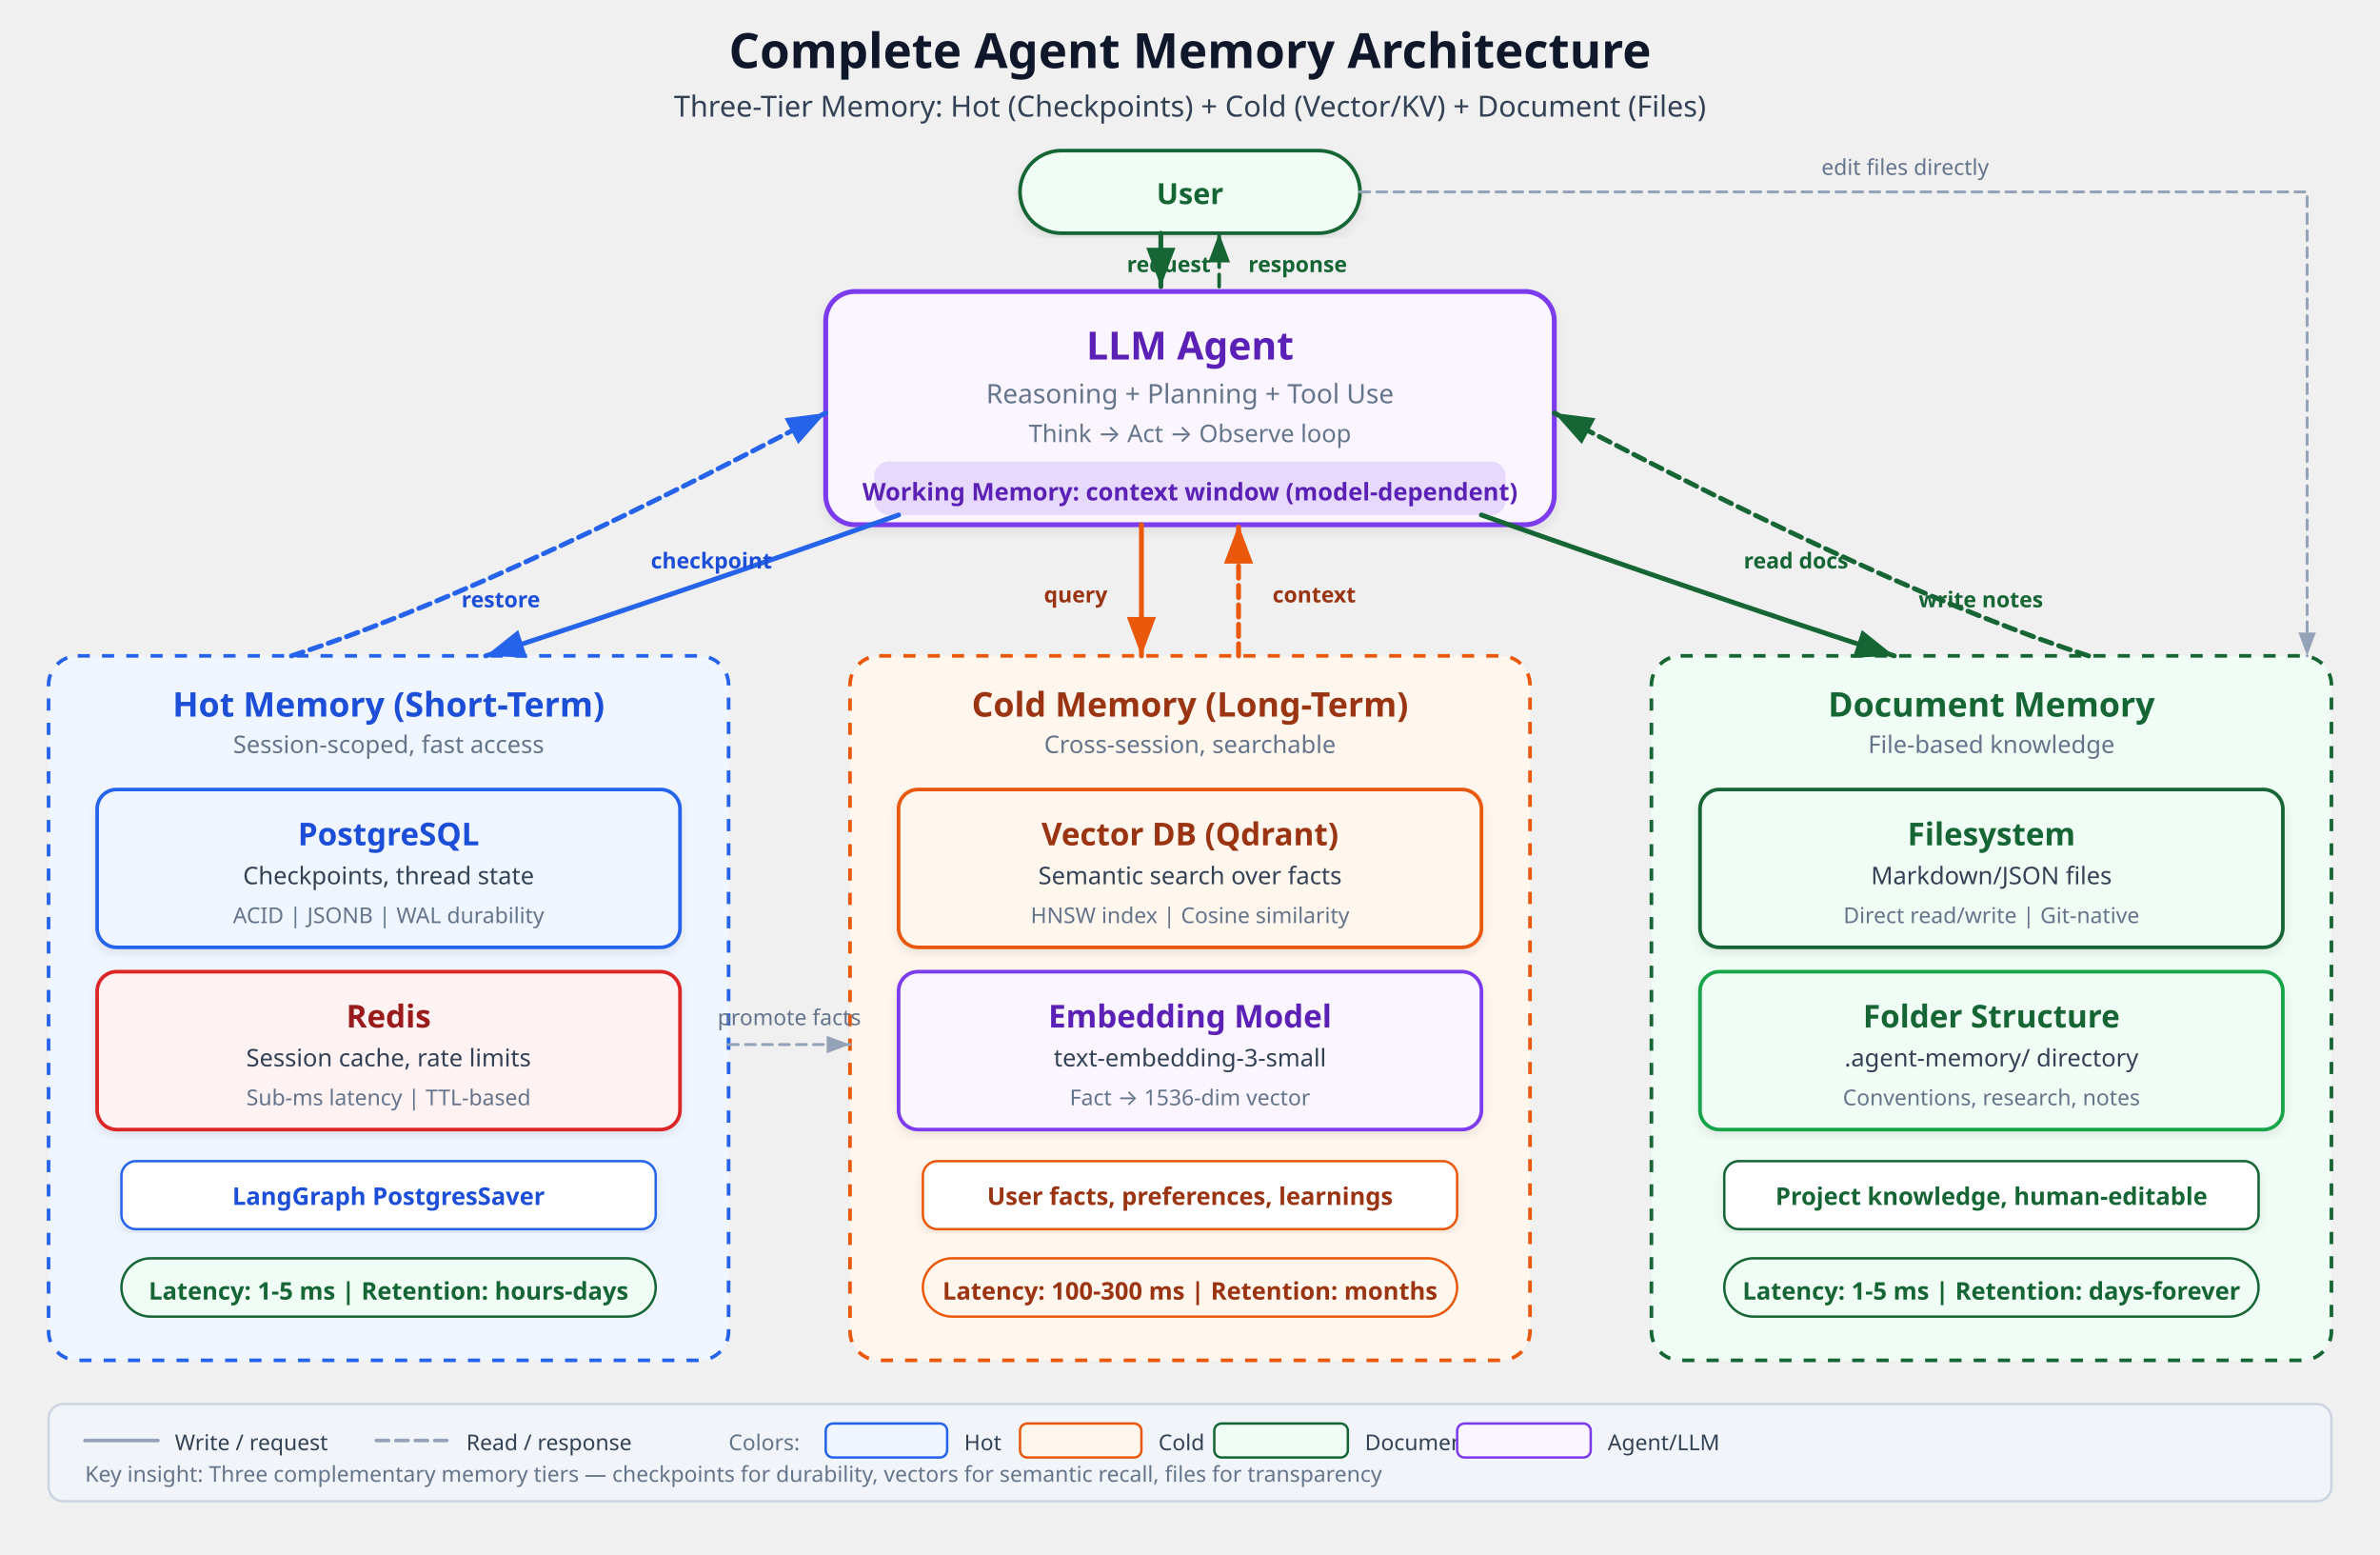
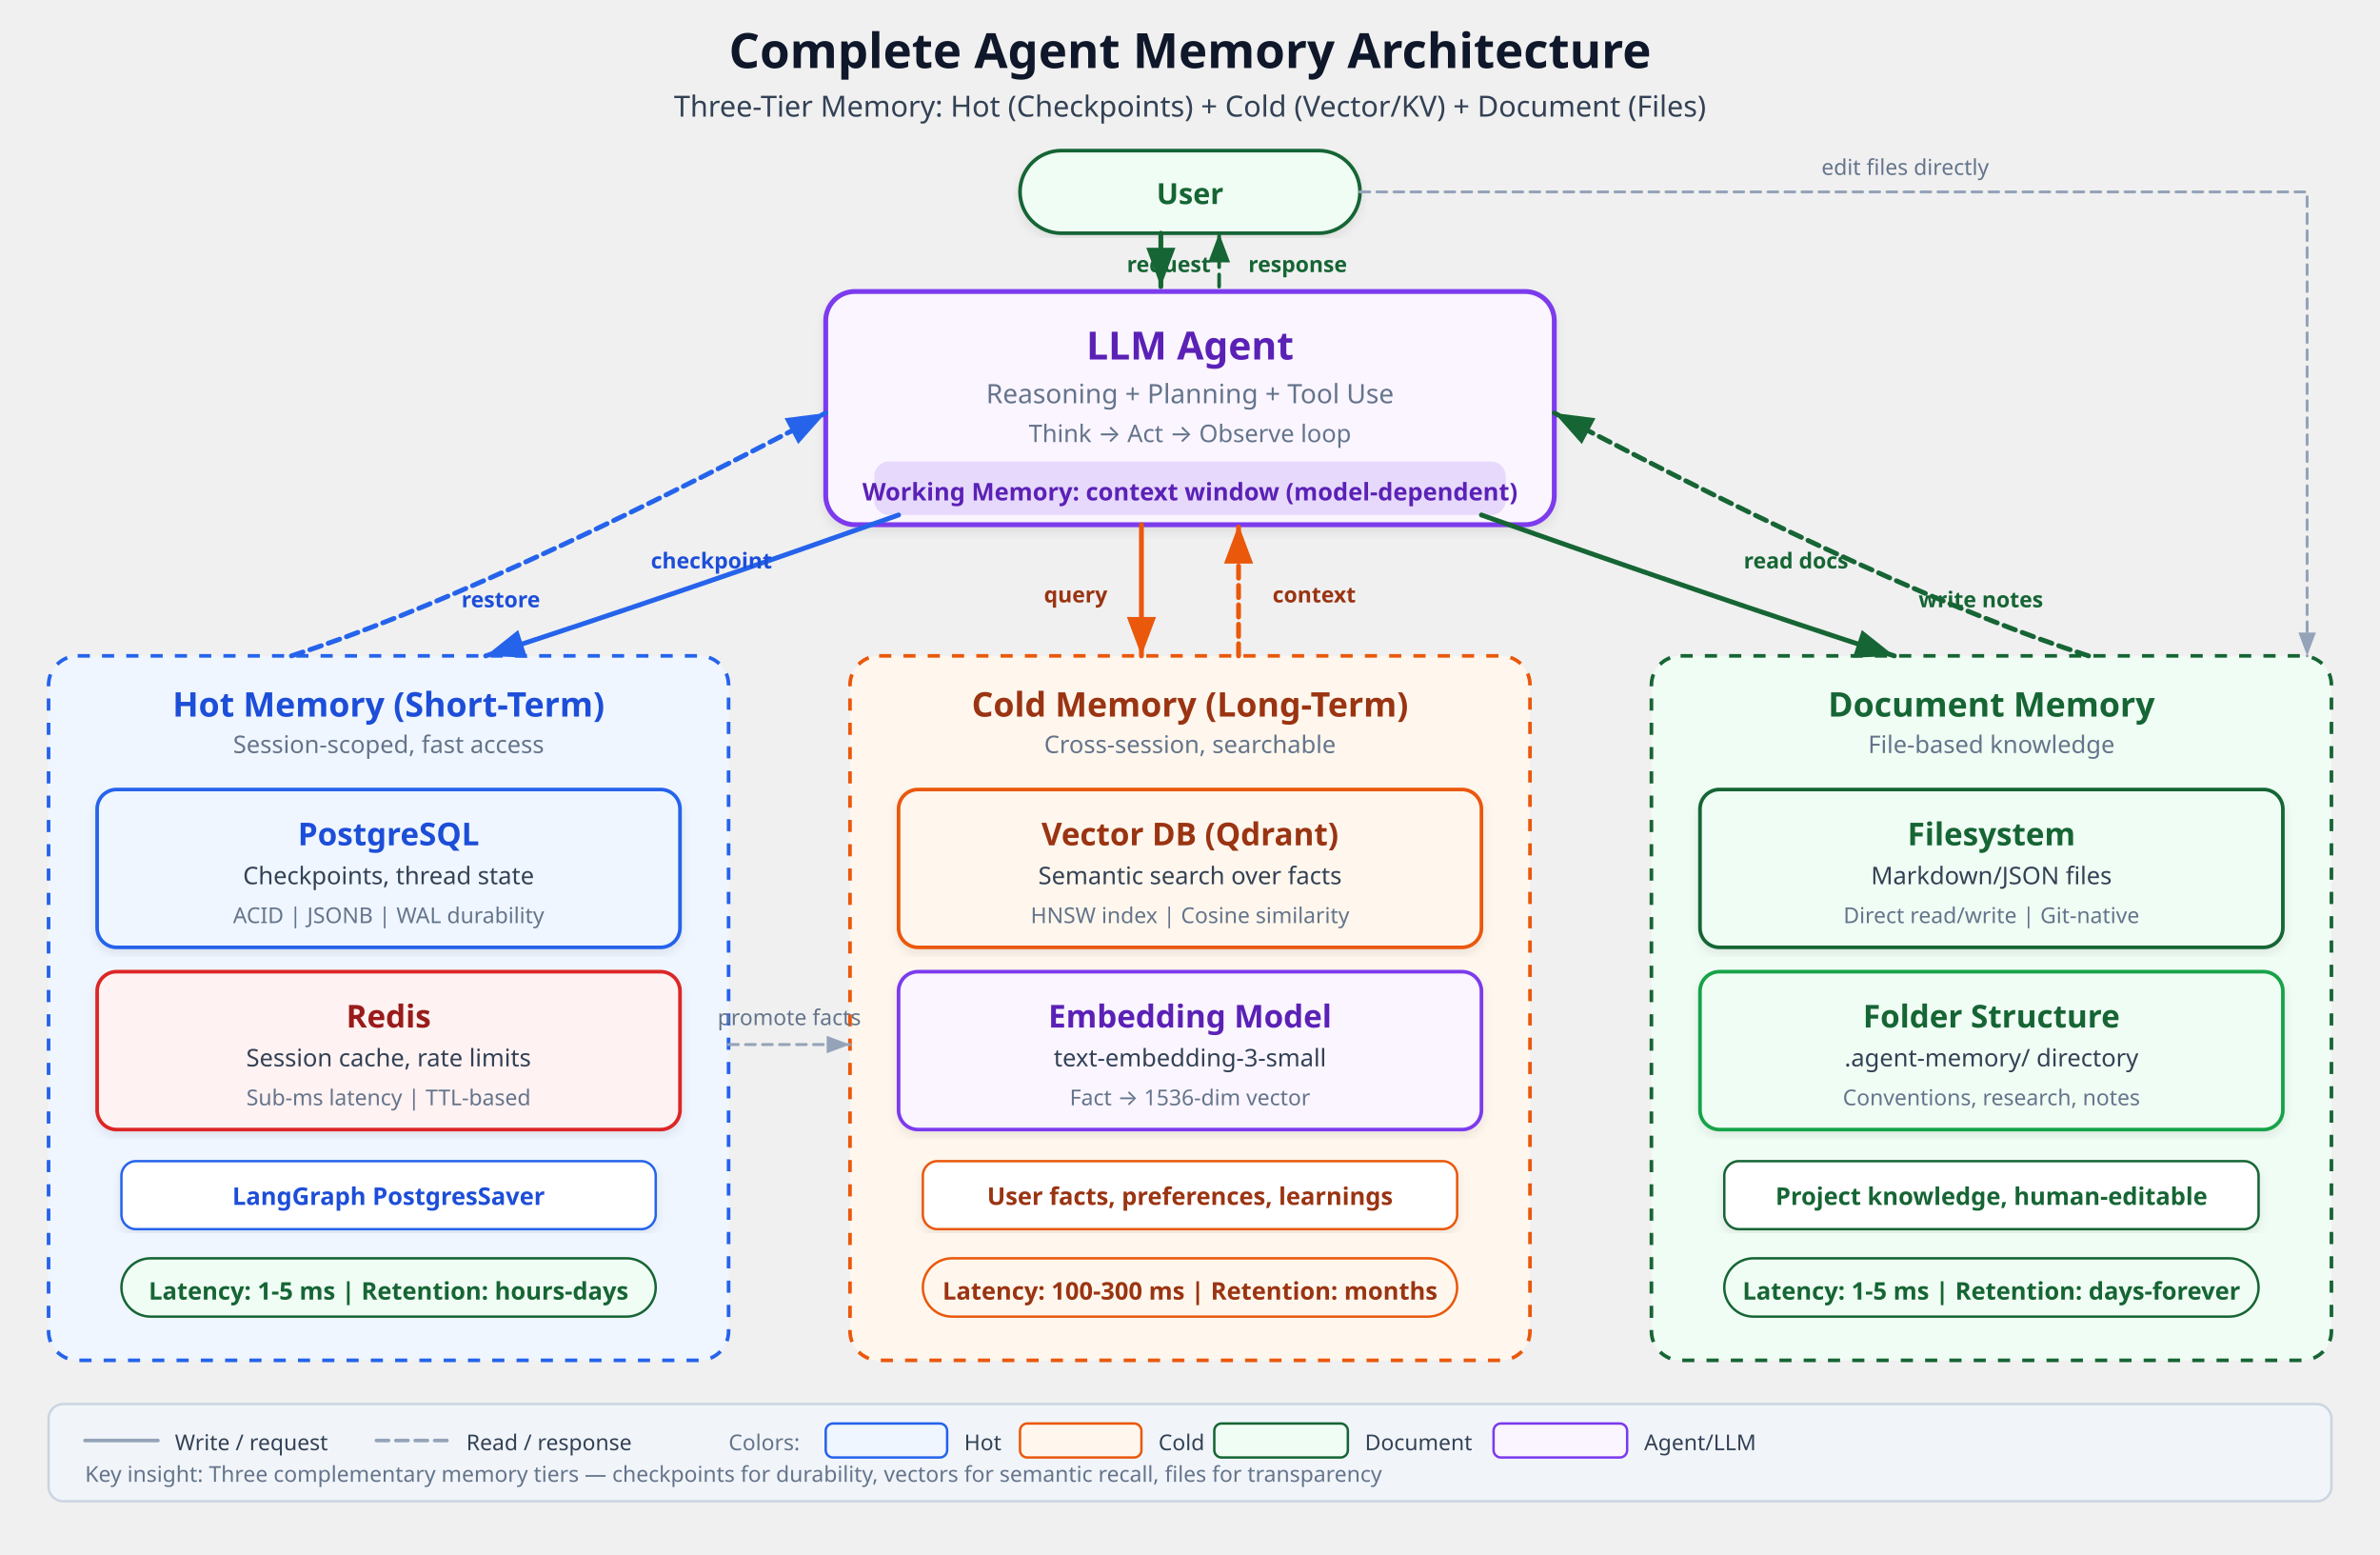
<svg xmlns="http://www.w3.org/2000/svg" viewBox="0 0 980 640" font-family="'Segoe UI', system-ui, -apple-system, sans-serif" role="img" aria-label="Full Memory Architecture" data-visual-system="evidence-plate-v1" preserveAspectRatio="xMidYMid meet" shape-rendering="geometricPrecision" text-rendering="geometricPrecision">
  <defs>
    <marker id="arwG" markerWidth="8" markerHeight="6" refX="8" refY="3" orient="auto">
      <path d="M0,0 L8,3 L0,6 Z" fill="#94a3b8" />
    </marker>
    <marker id="arwB" markerWidth="8" markerHeight="6" refX="8" refY="3" orient="auto">
      <path d="M0,0 L8,3 L0,6 Z" fill="#2563eb" />
    </marker>
    <marker id="arwO" markerWidth="8" markerHeight="6" refX="8" refY="3" orient="auto">
      <path d="M0,0 L8,3 L0,6 Z" fill="#ea580c" />
    </marker>
    <marker id="arwGn" markerWidth="8" markerHeight="6" refX="8" refY="3" orient="auto">
      <path d="M0,0 L8,3 L0,6 Z" fill="#166534" />
    </marker>
    <filter id="sh" x="-2%" y="-2%" width="104%" height="108%">
      <feDropShadow dx="0" dy="2" stdDeviation="2" flood-opacity="0.08" />
    </filter>
  </defs>
  <style data-visual-system="evidence-plate-v1">
    * { animation: none !important; }
    .anim-box, .bar, .bar-text, .seq-item, .t-box, .flow { opacity: 1 !important; transform: none !important; }
    path, line, polyline { stroke-linecap: round; stroke-linejoin: round; }
  </style>
  <text y="28" text-anchor="middle" font-size="20" font-weight="700" fill="#0f172a" x="490">Complete Agent Memory Architecture</text>
  <text y="48" text-anchor="middle" font-size="12" fill="#334155" x="490">Three-Tier Memory: Hot (Checkpoints) + Cold (Vector/KV) + Document (Files)</text>
  <rect x="420" y="62" width="140" height="34" rx="17" fill="#f0fdf4" stroke="#166534" stroke-width="1.5" filter="url(#sh)" />
  <text y="84" text-anchor="middle" font-size="12" font-weight="600" fill="#166534" x="490">User</text>
  <line x1="478" y1="96" x2="478" y2="118" stroke="#166534" stroke-width="2" marker-end="url(#arwGn)" />
  <text y="112" font-size="9" font-weight="600" fill="#166534" x="464">request</text>
  <line x1="502" y1="118" x2="502" y2="96" stroke="#166534" stroke-width="1.5" stroke-dasharray="5,3" marker-end="url(#arwGn)" />
  <text y="112" font-size="9" font-weight="600" fill="#166534" x="514">response</text>
  <rect x="340" y="120" width="300" height="96" rx="12" fill="#faf5ff" stroke="#7c3aed" stroke-width="2" filter="url(#sh)" />
  <text y="148" text-anchor="middle" font-size="16" font-weight="700" fill="#5b21b6" x="490">LLM Agent</text>
  <text y="166" text-anchor="middle" font-size="11" fill="#64748b" x="490">Reasoning + Planning + Tool Use</text>
  <text y="182" text-anchor="middle" font-size="10" fill="#64748b" x="490">Think → Act → Observe loop</text>
  <rect x="360" y="190" width="260" height="22" rx="6" fill="#7c3aed" opacity="0.15" />
  <text y="206" text-anchor="middle" font-size="10" font-weight="600" fill="#5b21b6" x="490">Working Memory: context window (model-dependent)</text>
  <rect x="20" y="270" width="280" height="290" rx="12" fill="#eff6ff" stroke="#2563eb" stroke-width="1.5" stroke-dasharray="5" />
  <text y="295" text-anchor="middle" font-size="14" font-weight="700" fill="#1d4ed8" x="160">Hot Memory (Short-Term)</text>
  <text y="310" text-anchor="middle" font-size="10" fill="#64748b" x="160">Session-scoped, fast access</text>
  <rect x="40" y="325" width="240" height="65" rx="8" fill="#eff6ff" stroke="#2563eb" stroke-width="1.5" filter="url(#sh)" />
  <text y="348" text-anchor="middle" font-size="13" font-weight="600" fill="#1d4ed8" x="160">PostgreSQL</text>
  <text y="364" text-anchor="middle" font-size="10" fill="#334155" x="160">Checkpoints, thread state</text>
  <text y="380" text-anchor="middle" font-size="9" fill="#64748b" x="160">ACID | JSONB | WAL durability</text>
  <rect x="40" y="400" width="240" height="65" rx="8" fill="#fef2f2" stroke="#dc2626" stroke-width="1.5" filter="url(#sh)" />
  <text y="423" text-anchor="middle" font-size="13" font-weight="600" fill="#991b1b" x="160">Redis</text>
  <text y="439" text-anchor="middle" font-size="10" fill="#334155" x="160">Session cache, rate limits</text>
  <text y="455" text-anchor="middle" font-size="9" fill="#64748b" x="160">Sub-ms latency | TTL-based</text>
  <rect x="50" y="478" width="220" height="28" rx="6" fill="#ffffff" stroke="#2563eb" stroke-width="1" filter="url(#sh)" />
  <text y="496" text-anchor="middle" font-size="10" font-weight="600" fill="#1d4ed8" x="160">LangGraph PostgresSaver</text>
  <rect x="50" y="518" width="220" height="24" rx="12" fill="#f0fdf4" stroke="#166534" stroke-width="1" />
  <text y="535" text-anchor="middle" font-size="10" font-weight="600" fill="#166534" x="160">Latency: 1-5 ms | Retention: hours-days</text>
  <rect x="350" y="270" width="280" height="290" rx="12" fill="#fff7ed" stroke="#ea580c" stroke-width="1.5" stroke-dasharray="5" />
  <text y="295" text-anchor="middle" font-size="14" font-weight="700" fill="#9a3412" x="490">Cold Memory (Long-Term)</text>
  <text y="310" text-anchor="middle" font-size="10" fill="#64748b" x="490">Cross-session, searchable</text>
  <rect x="370" y="325" width="240" height="65" rx="8" fill="#fff7ed" stroke="#ea580c" stroke-width="1.5" filter="url(#sh)" />
  <text y="348" text-anchor="middle" font-size="13" font-weight="600" fill="#9a3412" x="490">Vector DB (Qdrant)</text>
  <text y="364" text-anchor="middle" font-size="10" fill="#334155" x="490">Semantic search over facts</text>
  <text y="380" text-anchor="middle" font-size="9" fill="#64748b" x="490">HNSW index | Cosine similarity</text>
  <rect x="370" y="400" width="240" height="65" rx="8" fill="#faf5ff" stroke="#7c3aed" stroke-width="1.5" filter="url(#sh)" />
  <text y="423" text-anchor="middle" font-size="13" font-weight="600" fill="#5b21b6" x="490">Embedding Model</text>
  <text y="439" text-anchor="middle" font-size="10" fill="#334155" x="490">text-embedding-3-small</text>
  <text y="455" text-anchor="middle" font-size="9" fill="#64748b" x="490">Fact → 1536-dim vector</text>
  <rect x="380" y="478" width="220" height="28" rx="6" fill="#ffffff" stroke="#ea580c" stroke-width="1" filter="url(#sh)" />
  <text y="496" text-anchor="middle" font-size="10" font-weight="600" fill="#9a3412" x="490">User facts, preferences, learnings</text>
  <rect x="380" y="518" width="220" height="24" rx="12" fill="#fff7ed" stroke="#ea580c" stroke-width="1" />
  <text y="535" text-anchor="middle" font-size="10" font-weight="600" fill="#9a3412" x="490">Latency: 100-300 ms | Retention: months</text>
  <rect x="680" y="270" width="280" height="290" rx="12" fill="#f0fdf4" stroke="#166534" stroke-width="1.5" stroke-dasharray="5" />
  <text y="295" text-anchor="middle" font-size="14" font-weight="700" fill="#166534" x="820">Document Memory</text>
  <text y="310" text-anchor="middle" font-size="10" fill="#64748b" x="820">File-based knowledge</text>
  <rect x="700" y="325" width="240" height="65" rx="8" fill="#f0fdf4" stroke="#166534" stroke-width="1.5" filter="url(#sh)" />
  <text y="348" text-anchor="middle" font-size="13" font-weight="600" fill="#166534" x="820">Filesystem</text>
  <text y="364" text-anchor="middle" font-size="10" fill="#334155" x="820">Markdown/JSON files</text>
  <text y="380" text-anchor="middle" font-size="9" fill="#64748b" x="820">Direct read/write | Git-native</text>
  <rect x="700" y="400" width="240" height="65" rx="8" fill="#f0fdf4" stroke="#16a34a" stroke-width="1.5" filter="url(#sh)" />
  <text y="423" text-anchor="middle" font-size="13" font-weight="600" fill="#166534" x="820">Folder Structure</text>
  <text y="439" text-anchor="middle" font-size="10" fill="#334155" x="820">.agent-memory/ directory</text>
  <text y="455" text-anchor="middle" font-size="9" fill="#64748b" x="820">Conventions, research, notes</text>
  <rect x="710" y="478" width="220" height="28" rx="6" fill="#ffffff" stroke="#166534" stroke-width="1" filter="url(#sh)" />
  <text y="496" text-anchor="middle" font-size="10" font-weight="600" fill="#166534" x="820">Project knowledge, human-editable</text>
  <rect x="710" y="518" width="220" height="24" rx="12" fill="#f0fdf4" stroke="#166534" stroke-width="1" />
  <text y="535" text-anchor="middle" font-size="10" font-weight="600" fill="#166534" x="820">Latency: 1-5 ms | Retention: days-forever</text>
  <path d="M370,212 Q280,244 200,270" stroke="#2563eb" stroke-width="2" fill="none" marker-end="url(#arwB)" />
  <text y="234" font-size="9" font-weight="600" fill="#1d4ed8" x="268">checkpoint</text>
  <path d="M120,270 Q200,244 340,170" stroke="#2563eb" stroke-width="2" fill="none" stroke-dasharray="5,3" marker-end="url(#arwB)" />
  <text y="250" font-size="9" font-weight="600" fill="#1d4ed8" x="190">restore</text>
  <line x1="470" y1="216" x2="470" y2="270" stroke="#ea580c" stroke-width="2" marker-end="url(#arwO)" />
  <text y="248" font-size="9" font-weight="600" fill="#9a3412" text-anchor="end" x="456">query</text>
  <line x1="510" y1="270" x2="510" y2="216" stroke="#ea580c" stroke-width="2" stroke-dasharray="5,3" marker-end="url(#arwO)" />
  <text y="248" font-size="9" font-weight="600" fill="#9a3412" x="524">context</text>
  <path d="M610,212 Q700,244 780,270" stroke="#166534" stroke-width="2" fill="none" marker-end="url(#arwGn)" />
  <text y="234" font-size="9" font-weight="600" fill="#166534" x="718">read docs</text>
  <path d="M860,270 Q780,244 640,170" stroke="#166534" stroke-width="2" fill="none" stroke-dasharray="5,3" marker-end="url(#arwGn)" />
  <text y="250" font-size="9" font-weight="600" fill="#166534" x="790">write notes</text>
  <line x1="300" y1="430" x2="350" y2="430" stroke="#94a3b8" stroke-width="1.2" stroke-dasharray="4,3" marker-end="url(#arwG)" />
  <text y="422" text-anchor="middle" font-size="9" fill="#64748b" x="325">promote facts</text>
  <path d="M560,79 L950,79 L950,270" stroke="#94a3b8" stroke-width="1.2" stroke-dasharray="4,3" fill="none" marker-end="url(#arwG)" />
  <text y="72" font-size="9" fill="#64748b" x="750">edit files directly</text>
  <rect x="20" y="578" width="940" height="40" rx="6" fill="#f1f5f9" stroke="#cbd5e1" stroke-width="1" />
  <line x1="35" y1="593" x2="65" y2="593" stroke="#94a3b8" stroke-width="1.5" />
  <text y="597" font-size="9" fill="#334155" x="72">Write / request</text>
  <line x1="155" y1="593" x2="185" y2="593" stroke="#94a3b8" stroke-width="1.5" stroke-dasharray="5,3" />
  <text y="597" font-size="9" fill="#334155" x="192">Read / response</text>
  <text y="597" font-size="9" fill="#64748b" x="300">Colors:</text>
  <rect x="340" y="586" width="50" height="14" rx="3" fill="#eff6ff" stroke="#2563eb" stroke-width="1" />
  <text y="597" font-size="9" fill="#334155" x="397">Hot</text>
  <rect x="420" y="586" width="50" height="14" rx="3" fill="#fff7ed" stroke="#ea580c" stroke-width="1" />
  <text y="597" font-size="9" fill="#334155" x="477">Cold</text>
  <rect x="500" y="586" width="55" height="14" rx="3" fill="#f0fdf4" stroke="#166534" stroke-width="1" />
  <text y="597" font-size="9" fill="#334155" x="562">Document</text>
-   <rect x="600" y="586" width="55" height="14" rx="3" fill="#faf5ff" stroke="#7c3aed" stroke-width="1" />
-   <text y="597" font-size="9" fill="#334155" x="662">Agent/LLM</text>
+   <rect x="615" y="586" width="55" height="14" rx="3" fill="#faf5ff" stroke="#7c3aed" stroke-width="1" />
+   <text y="597" font-size="9" fill="#334155" x="677">Agent/LLM</text>
  <text y="610" font-size="9" fill="#64748b" x="35">Key insight: Three complementary memory tiers — checkpoints for durability, vectors for semantic recall, files for transparency</text>
</svg>
